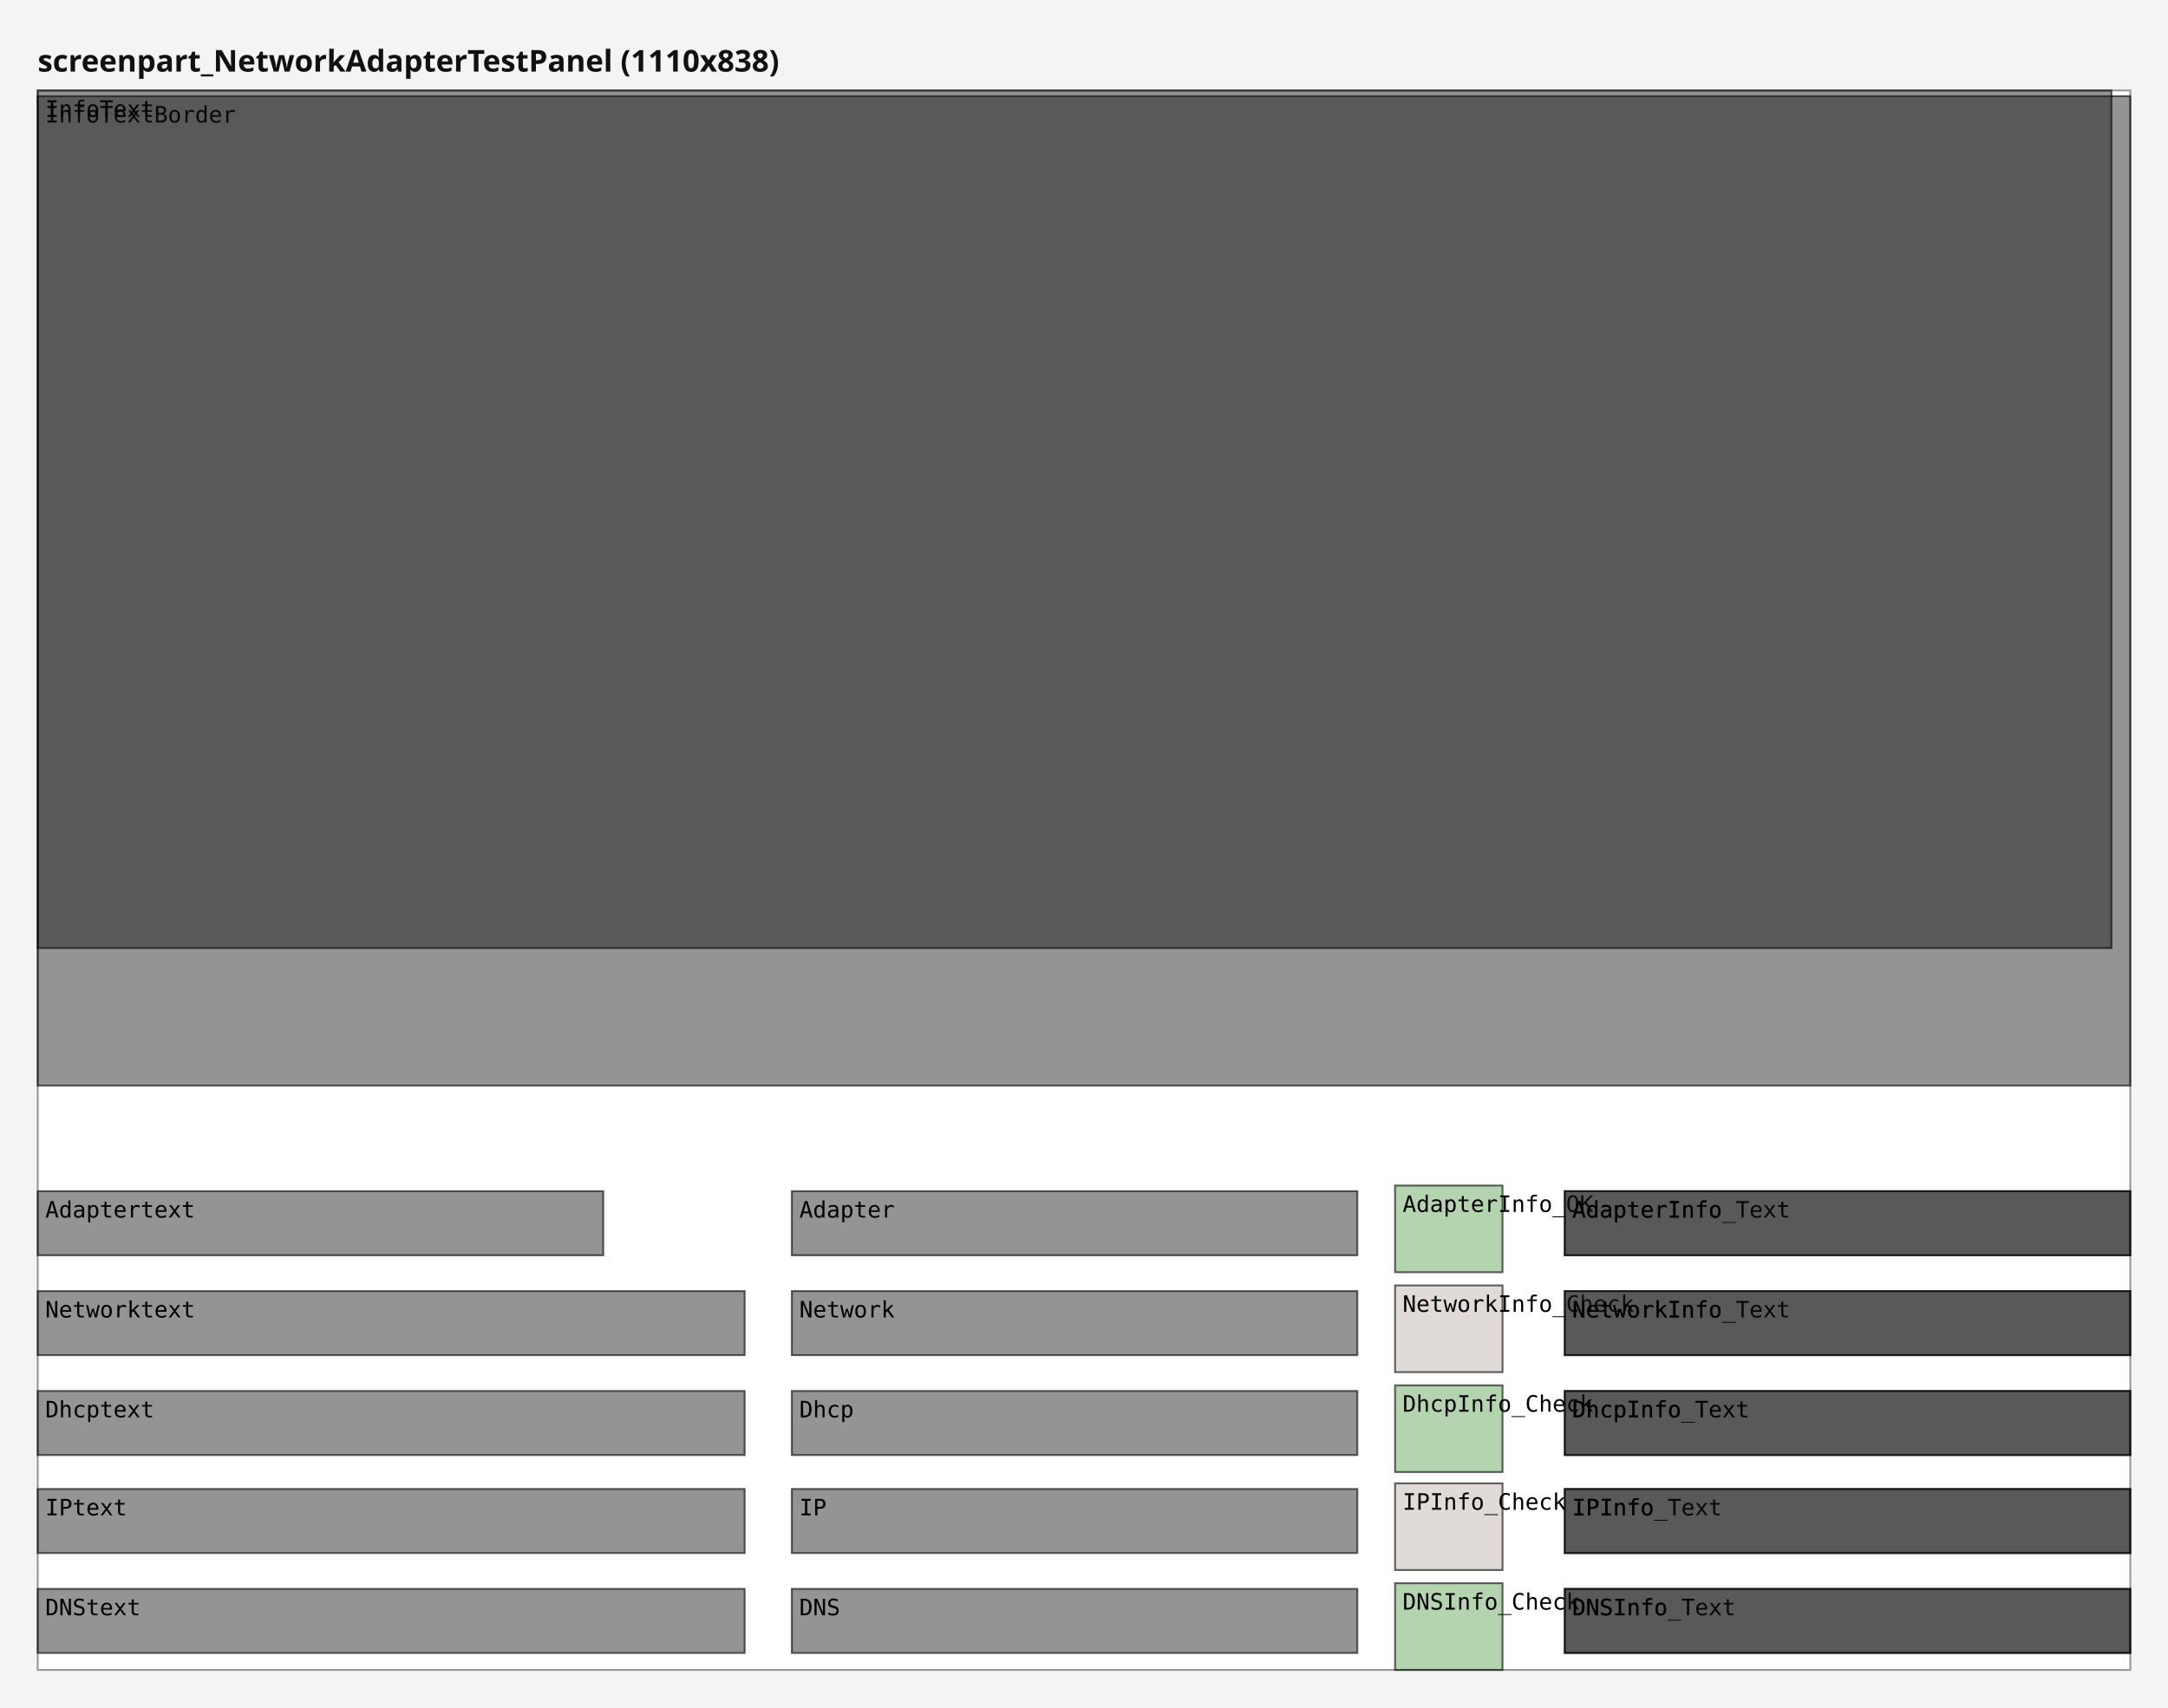
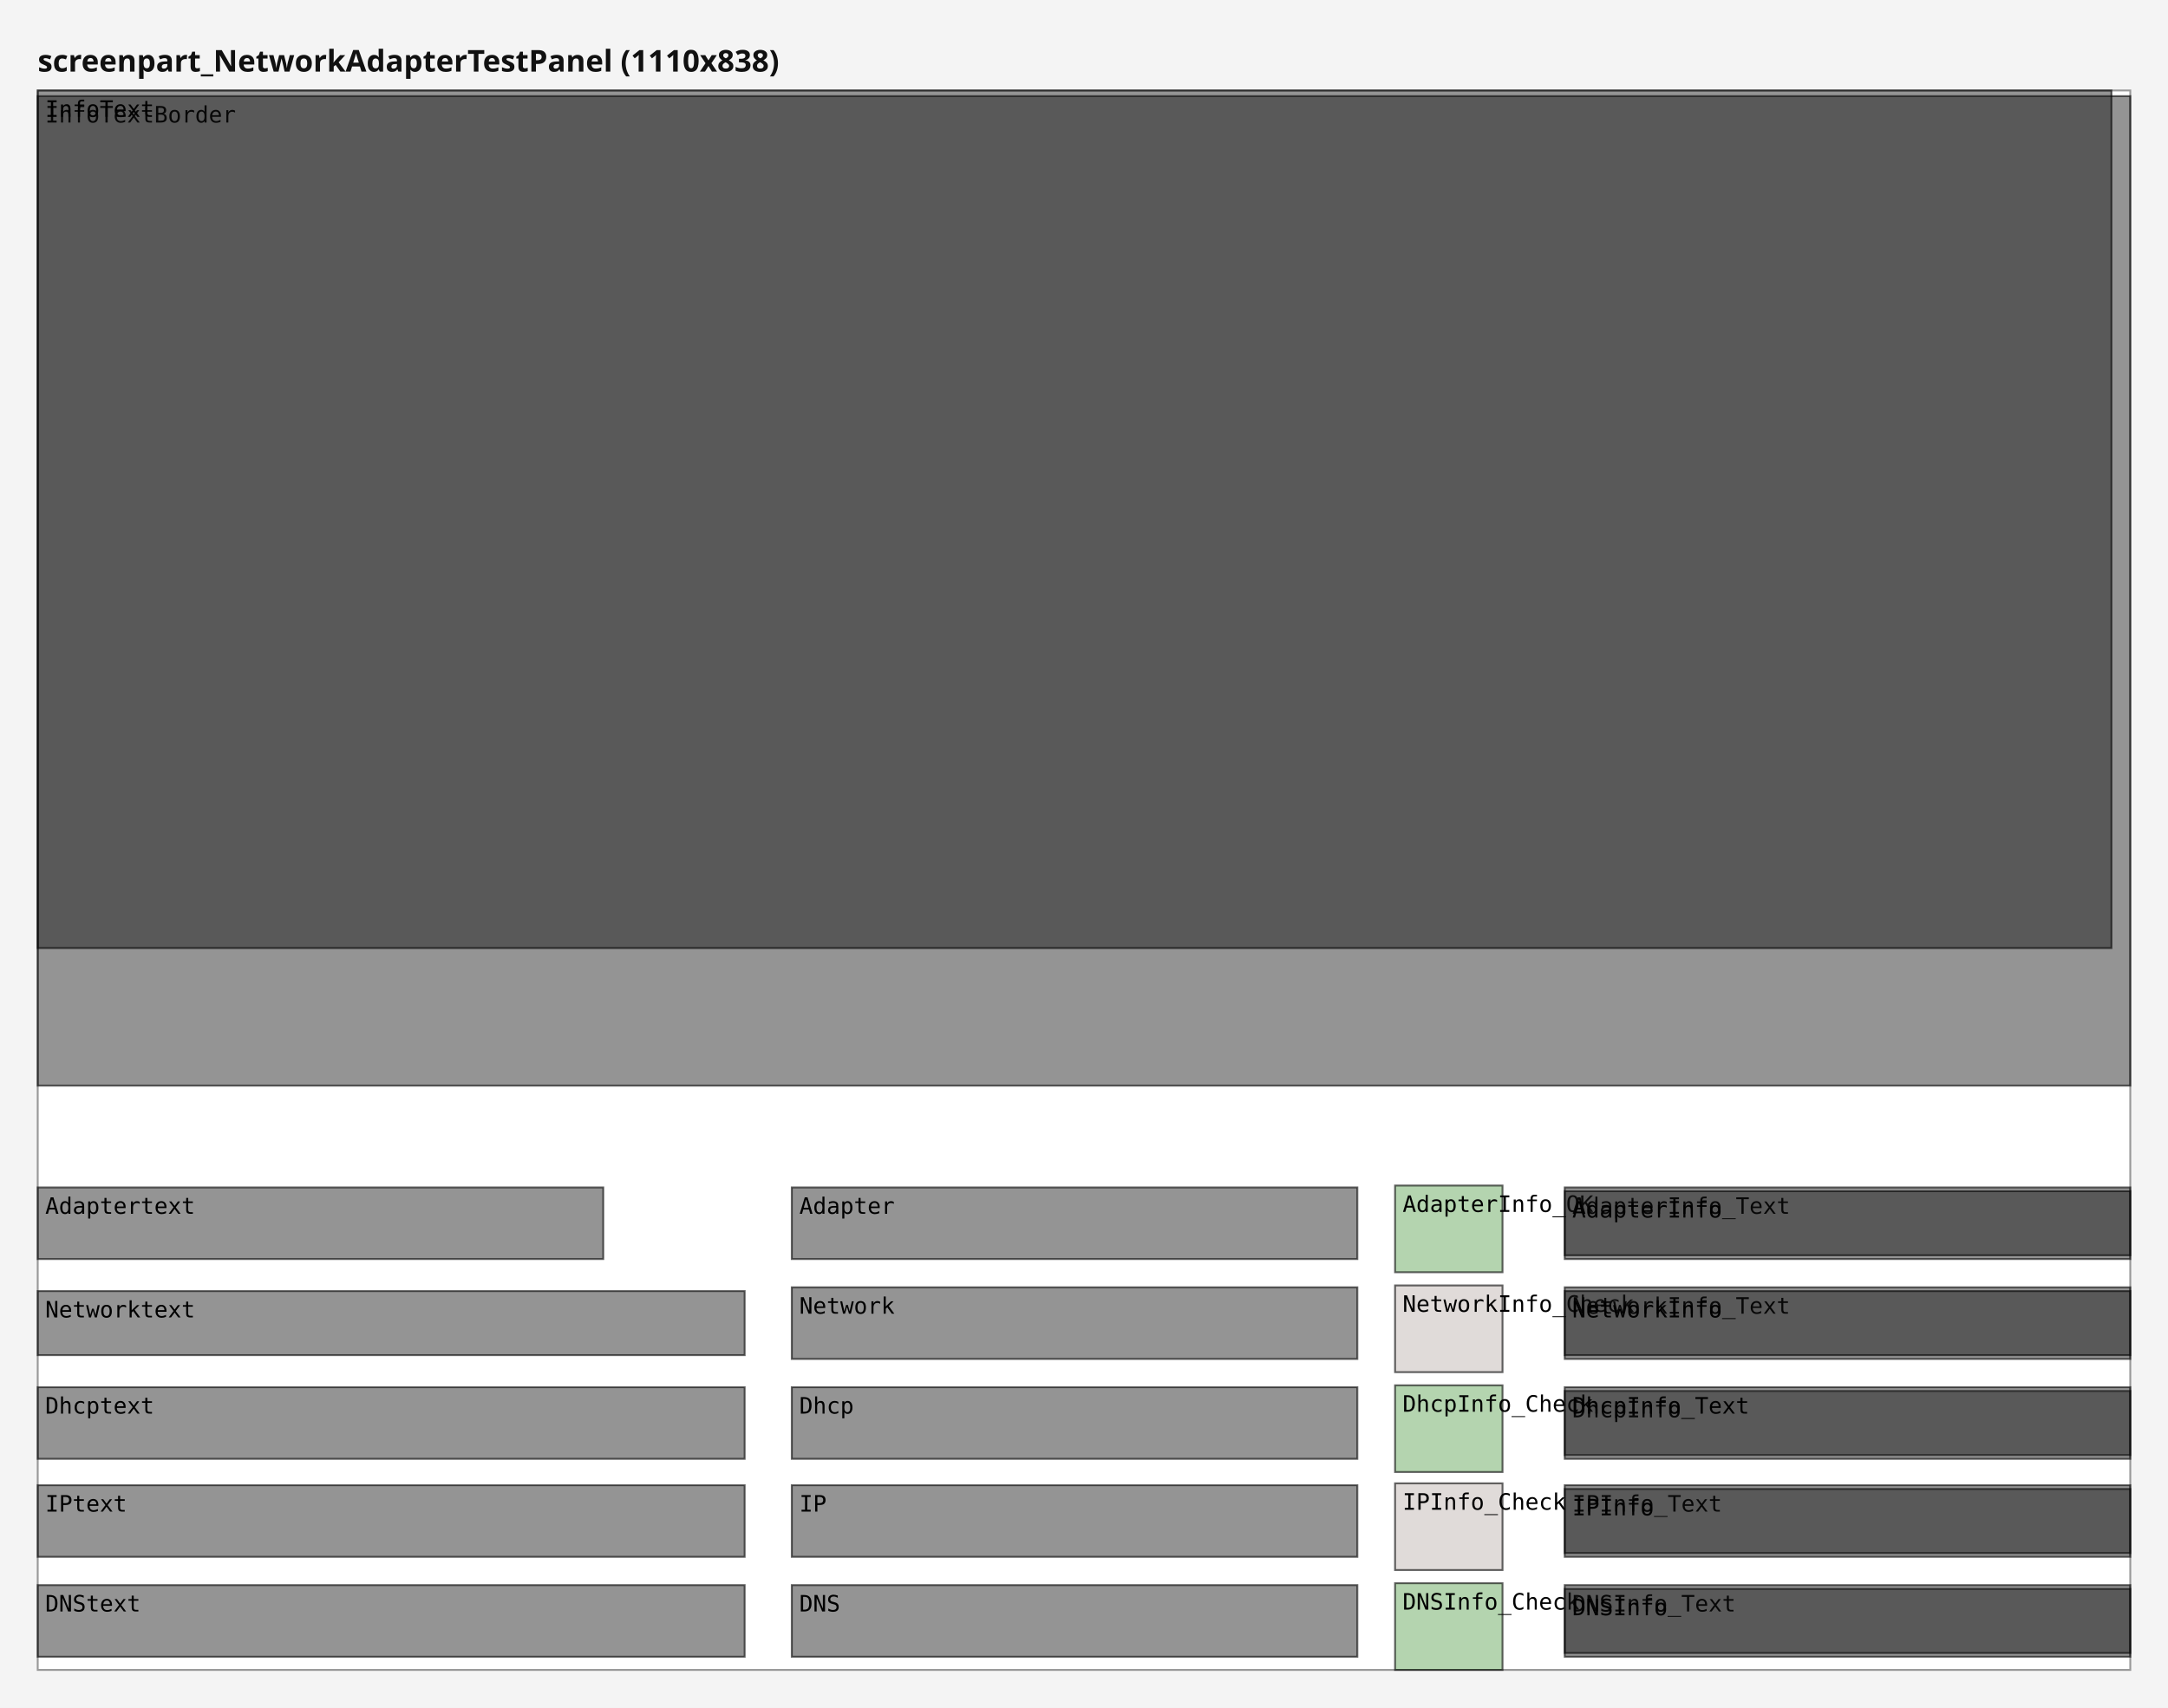
<svg xmlns="http://www.w3.org/2000/svg" width="1150" height="906" viewBox="0 0 1150 906">
  <rect x="0" y="0" width="1150" height="906" fill="#f4f4f4" />
  <text x="20" y="38" font-family="sans-serif" font-size="16" font-weight="bold" fill="#111111">screenpart_NetworkAdapterTestPanel (1110x838)</text>
  <g data-screen="0" transform="translate(20,48)">
    <rect x="0" y="0" width="1110" height="838" fill="#ffffff" stroke="#999999" stroke-width="1" />
    <g>
      <rect data-ref="0:1" x="0" y="3" width="1110" height="525" fill="#121212" fill-opacity="0.45" stroke="#000000" stroke-opacity="0.6" stroke-width="1" />
      <text x="4" y="17" font-family="monospace" font-size="12" fill="#000000">InfoTextBorder</text>
    </g>
    <g>
      <rect data-ref="0:16" x="810" y="690" width="300" height="34" fill="#121212" fill-opacity="0.45" stroke="#000000" stroke-opacity="0.6" stroke-width="1" />
      <text x="814" y="704" font-family="monospace" font-size="12" fill="#000000">DhcpInfo</text>
    </g>
    <g>
-       <rect data-ref="0:2" x="0" y="584" width="300" height="34" fill="#121212" fill-opacity="0.45" stroke="#000000" stroke-opacity="0.6" stroke-width="1" />
-       <text x="4" y="598" font-family="monospace" font-size="12" fill="#000000">Adaptertext</text>
+       <rect data-ref="0:2" x="0" y="582" width="300" height="38" fill="#121212" fill-opacity="0.45" stroke="#000000" stroke-opacity="0.6" stroke-width="1" />
+       <text x="4" y="596" font-family="monospace" font-size="12" fill="#000000">Adaptertext</text>
    </g>
    <g>
      <rect data-ref="0:7" x="0" y="637" width="375" height="34" fill="#121212" fill-opacity="0.45" stroke="#000000" stroke-opacity="0.6" stroke-width="1" />
      <text x="4" y="651" font-family="monospace" font-size="12" fill="#000000">Networktext</text>
    </g>
    <g>
-       <rect data-ref="0:12" x="0" y="690" width="375" height="34" fill="#121212" fill-opacity="0.45" stroke="#000000" stroke-opacity="0.6" stroke-width="1" />
-       <text x="4" y="704" font-family="monospace" font-size="12" fill="#000000">Dhcptext</text>
+       <rect data-ref="0:12" x="0" y="688" width="375" height="38" fill="#121212" fill-opacity="0.45" stroke="#000000" stroke-opacity="0.6" stroke-width="1" />
+       <text x="4" y="702" font-family="monospace" font-size="12" fill="#000000">Dhcptext</text>
    </g>
    <g>
-       <rect data-ref="0:17" x="0" y="742" width="375" height="34" fill="#121212" fill-opacity="0.45" stroke="#000000" stroke-opacity="0.6" stroke-width="1" />
-       <text x="4" y="756" font-family="monospace" font-size="12" fill="#000000">IPtext</text>
+       <rect data-ref="0:17" x="0" y="740" width="375" height="38" fill="#121212" fill-opacity="0.45" stroke="#000000" stroke-opacity="0.6" stroke-width="1" />
+       <text x="4" y="754" font-family="monospace" font-size="12" fill="#000000">IPtext</text>
    </g>
    <g>
-       <rect data-ref="0:22" x="0" y="795" width="375" height="34" fill="#121212" fill-opacity="0.45" stroke="#000000" stroke-opacity="0.6" stroke-width="1" />
-       <text x="4" y="809" font-family="monospace" font-size="12" fill="#000000">DNStext</text>
+       <rect data-ref="0:22" x="0" y="793" width="375" height="38" fill="#121212" fill-opacity="0.45" stroke="#000000" stroke-opacity="0.6" stroke-width="1" />
+       <text x="4" y="807" font-family="monospace" font-size="12" fill="#000000">DNStext</text>
    </g>
    <g>
-       <rect data-ref="0:3" x="400" y="584" width="300" height="34" fill="#121212" fill-opacity="0.45" stroke="#000000" stroke-opacity="0.6" stroke-width="1" />
-       <text x="404" y="598" font-family="monospace" font-size="12" fill="#000000">Adapter</text>
+       <rect data-ref="0:3" x="400" y="582" width="300" height="38" fill="#121212" fill-opacity="0.45" stroke="#000000" stroke-opacity="0.6" stroke-width="1" />
+       <text x="404" y="596" font-family="monospace" font-size="12" fill="#000000">Adapter</text>
    </g>
    <g>
      <rect data-ref="0:4" x="720" y="581" width="57" height="46" fill="#59a14f" fill-opacity="0.45" stroke="#000000" stroke-opacity="0.6" stroke-width="1" />
      <text x="724" y="595" font-family="monospace" font-size="12" fill="#000000">AdapterInfo_OK</text>
    </g>
    <g>
-       <rect data-ref="0:5" x="810" y="584" width="300" height="34" fill="#121212" fill-opacity="0.45" stroke="#000000" stroke-opacity="0.6" stroke-width="1" />
-       <text x="814" y="598" font-family="monospace" font-size="12" fill="#000000">AdapterInfo_Text</text>
+       <rect data-ref="0:5" x="810" y="582" width="300" height="38" fill="#121212" fill-opacity="0.45" stroke="#000000" stroke-opacity="0.6" stroke-width="1" />
+       <text x="814" y="596" font-family="monospace" font-size="12" fill="#000000">AdapterInfo_Text</text>
    </g>
    <g>
      <rect data-ref="0:6" x="810" y="584" width="300" height="34" fill="#121212" fill-opacity="0.45" stroke="#000000" stroke-opacity="0.6" stroke-width="1" />
      <text x="814" y="598" font-family="monospace" font-size="12" fill="#000000">AdapterInfo</text>
    </g>
    <g>
-       <rect data-ref="0:8" x="400" y="637" width="300" height="34" fill="#121212" fill-opacity="0.45" stroke="#000000" stroke-opacity="0.6" stroke-width="1" />
-       <text x="404" y="651" font-family="monospace" font-size="12" fill="#000000">Network</text>
+       <rect data-ref="0:8" x="400" y="635" width="300" height="38" fill="#121212" fill-opacity="0.45" stroke="#000000" stroke-opacity="0.6" stroke-width="1" />
+       <text x="404" y="649" font-family="monospace" font-size="12" fill="#000000">Network</text>
    </g>
    <g>
      <rect data-ref="0:9" x="720" y="634" width="57" height="46" fill="#bab0ac" fill-opacity="0.45" stroke="#000000" stroke-opacity="0.6" stroke-width="1" />
      <text x="724" y="648" font-family="monospace" font-size="12" fill="#000000">NetworkInfo_Check</text>
    </g>
    <g>
-       <rect data-ref="0:10" x="810" y="637" width="300" height="34" fill="#121212" fill-opacity="0.45" stroke="#000000" stroke-opacity="0.6" stroke-width="1" />
-       <text x="814" y="651" font-family="monospace" font-size="12" fill="#000000">NetworkInfo_Text</text>
+       <rect data-ref="0:10" x="810" y="635" width="300" height="38" fill="#121212" fill-opacity="0.45" stroke="#000000" stroke-opacity="0.6" stroke-width="1" />
+       <text x="814" y="649" font-family="monospace" font-size="12" fill="#000000">NetworkInfo_Text</text>
    </g>
    <g>
      <rect data-ref="0:11" x="810" y="637" width="300" height="34" fill="#121212" fill-opacity="0.45" stroke="#000000" stroke-opacity="0.6" stroke-width="1" />
      <text x="814" y="651" font-family="monospace" font-size="12" fill="#000000">NetworkInfo</text>
    </g>
    <g>
-       <rect data-ref="0:13" x="400" y="690" width="300" height="34" fill="#121212" fill-opacity="0.45" stroke="#000000" stroke-opacity="0.6" stroke-width="1" />
-       <text x="404" y="704" font-family="monospace" font-size="12" fill="#000000">Dhcp</text>
+       <rect data-ref="0:13" x="400" y="688" width="300" height="38" fill="#121212" fill-opacity="0.45" stroke="#000000" stroke-opacity="0.6" stroke-width="1" />
+       <text x="404" y="702" font-family="monospace" font-size="12" fill="#000000">Dhcp</text>
    </g>
    <g>
      <rect data-ref="0:14" x="720" y="687" width="57" height="46" fill="#59a14f" fill-opacity="0.45" stroke="#000000" stroke-opacity="0.6" stroke-width="1" />
      <text x="724" y="701" font-family="monospace" font-size="12" fill="#000000">DhcpInfo_Check</text>
    </g>
    <g>
-       <rect data-ref="0:15" x="810" y="690" width="300" height="34" fill="#121212" fill-opacity="0.45" stroke="#000000" stroke-opacity="0.6" stroke-width="1" />
-       <text x="814" y="704" font-family="monospace" font-size="12" fill="#000000">DhcpInfo_Text</text>
+       <rect data-ref="0:15" x="810" y="688" width="300" height="38" fill="#121212" fill-opacity="0.45" stroke="#000000" stroke-opacity="0.6" stroke-width="1" />
+       <text x="814" y="702" font-family="monospace" font-size="12" fill="#000000">DhcpInfo_Text</text>
    </g>
    <g>
-       <rect data-ref="0:18" x="400" y="742" width="300" height="34" fill="#121212" fill-opacity="0.45" stroke="#000000" stroke-opacity="0.6" stroke-width="1" />
-       <text x="404" y="756" font-family="monospace" font-size="12" fill="#000000">IP</text>
+       <rect data-ref="0:18" x="400" y="740" width="300" height="38" fill="#121212" fill-opacity="0.45" stroke="#000000" stroke-opacity="0.6" stroke-width="1" />
+       <text x="404" y="754" font-family="monospace" font-size="12" fill="#000000">IP</text>
    </g>
    <g>
      <rect data-ref="0:19" x="720" y="739" width="57" height="46" fill="#bab0ac" fill-opacity="0.45" stroke="#000000" stroke-opacity="0.6" stroke-width="1" />
      <text x="724" y="753" font-family="monospace" font-size="12" fill="#000000">IPInfo_Check</text>
    </g>
    <g>
-       <rect data-ref="0:20" x="810" y="742" width="300" height="34" fill="#121212" fill-opacity="0.45" stroke="#000000" stroke-opacity="0.6" stroke-width="1" />
-       <text x="814" y="756" font-family="monospace" font-size="12" fill="#000000">IPInfo_Text</text>
+       <rect data-ref="0:20" x="810" y="740" width="300" height="38" fill="#121212" fill-opacity="0.45" stroke="#000000" stroke-opacity="0.6" stroke-width="1" />
+       <text x="814" y="754" font-family="monospace" font-size="12" fill="#000000">IPInfo_Text</text>
    </g>
    <g>
      <rect data-ref="0:21" x="810" y="742" width="300" height="34" fill="#121212" fill-opacity="0.45" stroke="#000000" stroke-opacity="0.6" stroke-width="1" />
      <text x="814" y="756" font-family="monospace" font-size="12" fill="#000000">IPInfo</text>
    </g>
    <g>
-       <rect data-ref="0:23" x="400" y="795" width="300" height="34" fill="#121212" fill-opacity="0.45" stroke="#000000" stroke-opacity="0.6" stroke-width="1" />
-       <text x="404" y="809" font-family="monospace" font-size="12" fill="#000000">DNS</text>
+       <rect data-ref="0:23" x="400" y="793" width="300" height="38" fill="#121212" fill-opacity="0.45" stroke="#000000" stroke-opacity="0.6" stroke-width="1" />
+       <text x="404" y="807" font-family="monospace" font-size="12" fill="#000000">DNS</text>
    </g>
    <g>
      <rect data-ref="0:24" x="720" y="792" width="57" height="46" fill="#59a14f" fill-opacity="0.45" stroke="#000000" stroke-opacity="0.6" stroke-width="1" />
      <text x="724" y="806" font-family="monospace" font-size="12" fill="#000000">DNSInfo_Check</text>
    </g>
    <g>
-       <rect data-ref="0:25" x="810" y="795" width="300" height="34" fill="#121212" fill-opacity="0.45" stroke="#000000" stroke-opacity="0.6" stroke-width="1" />
-       <text x="814" y="809" font-family="monospace" font-size="12" fill="#000000">DNSInfo_Text</text>
+       <rect data-ref="0:25" x="810" y="793" width="300" height="38" fill="#121212" fill-opacity="0.45" stroke="#000000" stroke-opacity="0.6" stroke-width="1" />
+       <text x="814" y="807" font-family="monospace" font-size="12" fill="#000000">DNSInfo_Text</text>
    </g>
    <g>
      <rect data-ref="0:26" x="810" y="795" width="300" height="34" fill="#121212" fill-opacity="0.45" stroke="#000000" stroke-opacity="0.6" stroke-width="1" />
      <text x="814" y="809" font-family="monospace" font-size="12" fill="#000000">DNSInfo</text>
    </g>
    <g>
      <rect data-ref="0:0" x="0" y="0" width="1100" height="455" fill="#121212" fill-opacity="0.45" stroke="#000000" stroke-opacity="0.6" stroke-width="1" />
      <text x="4" y="14" font-family="monospace" font-size="12" fill="#000000">InfoText</text>
    </g>
  </g>
</svg>
